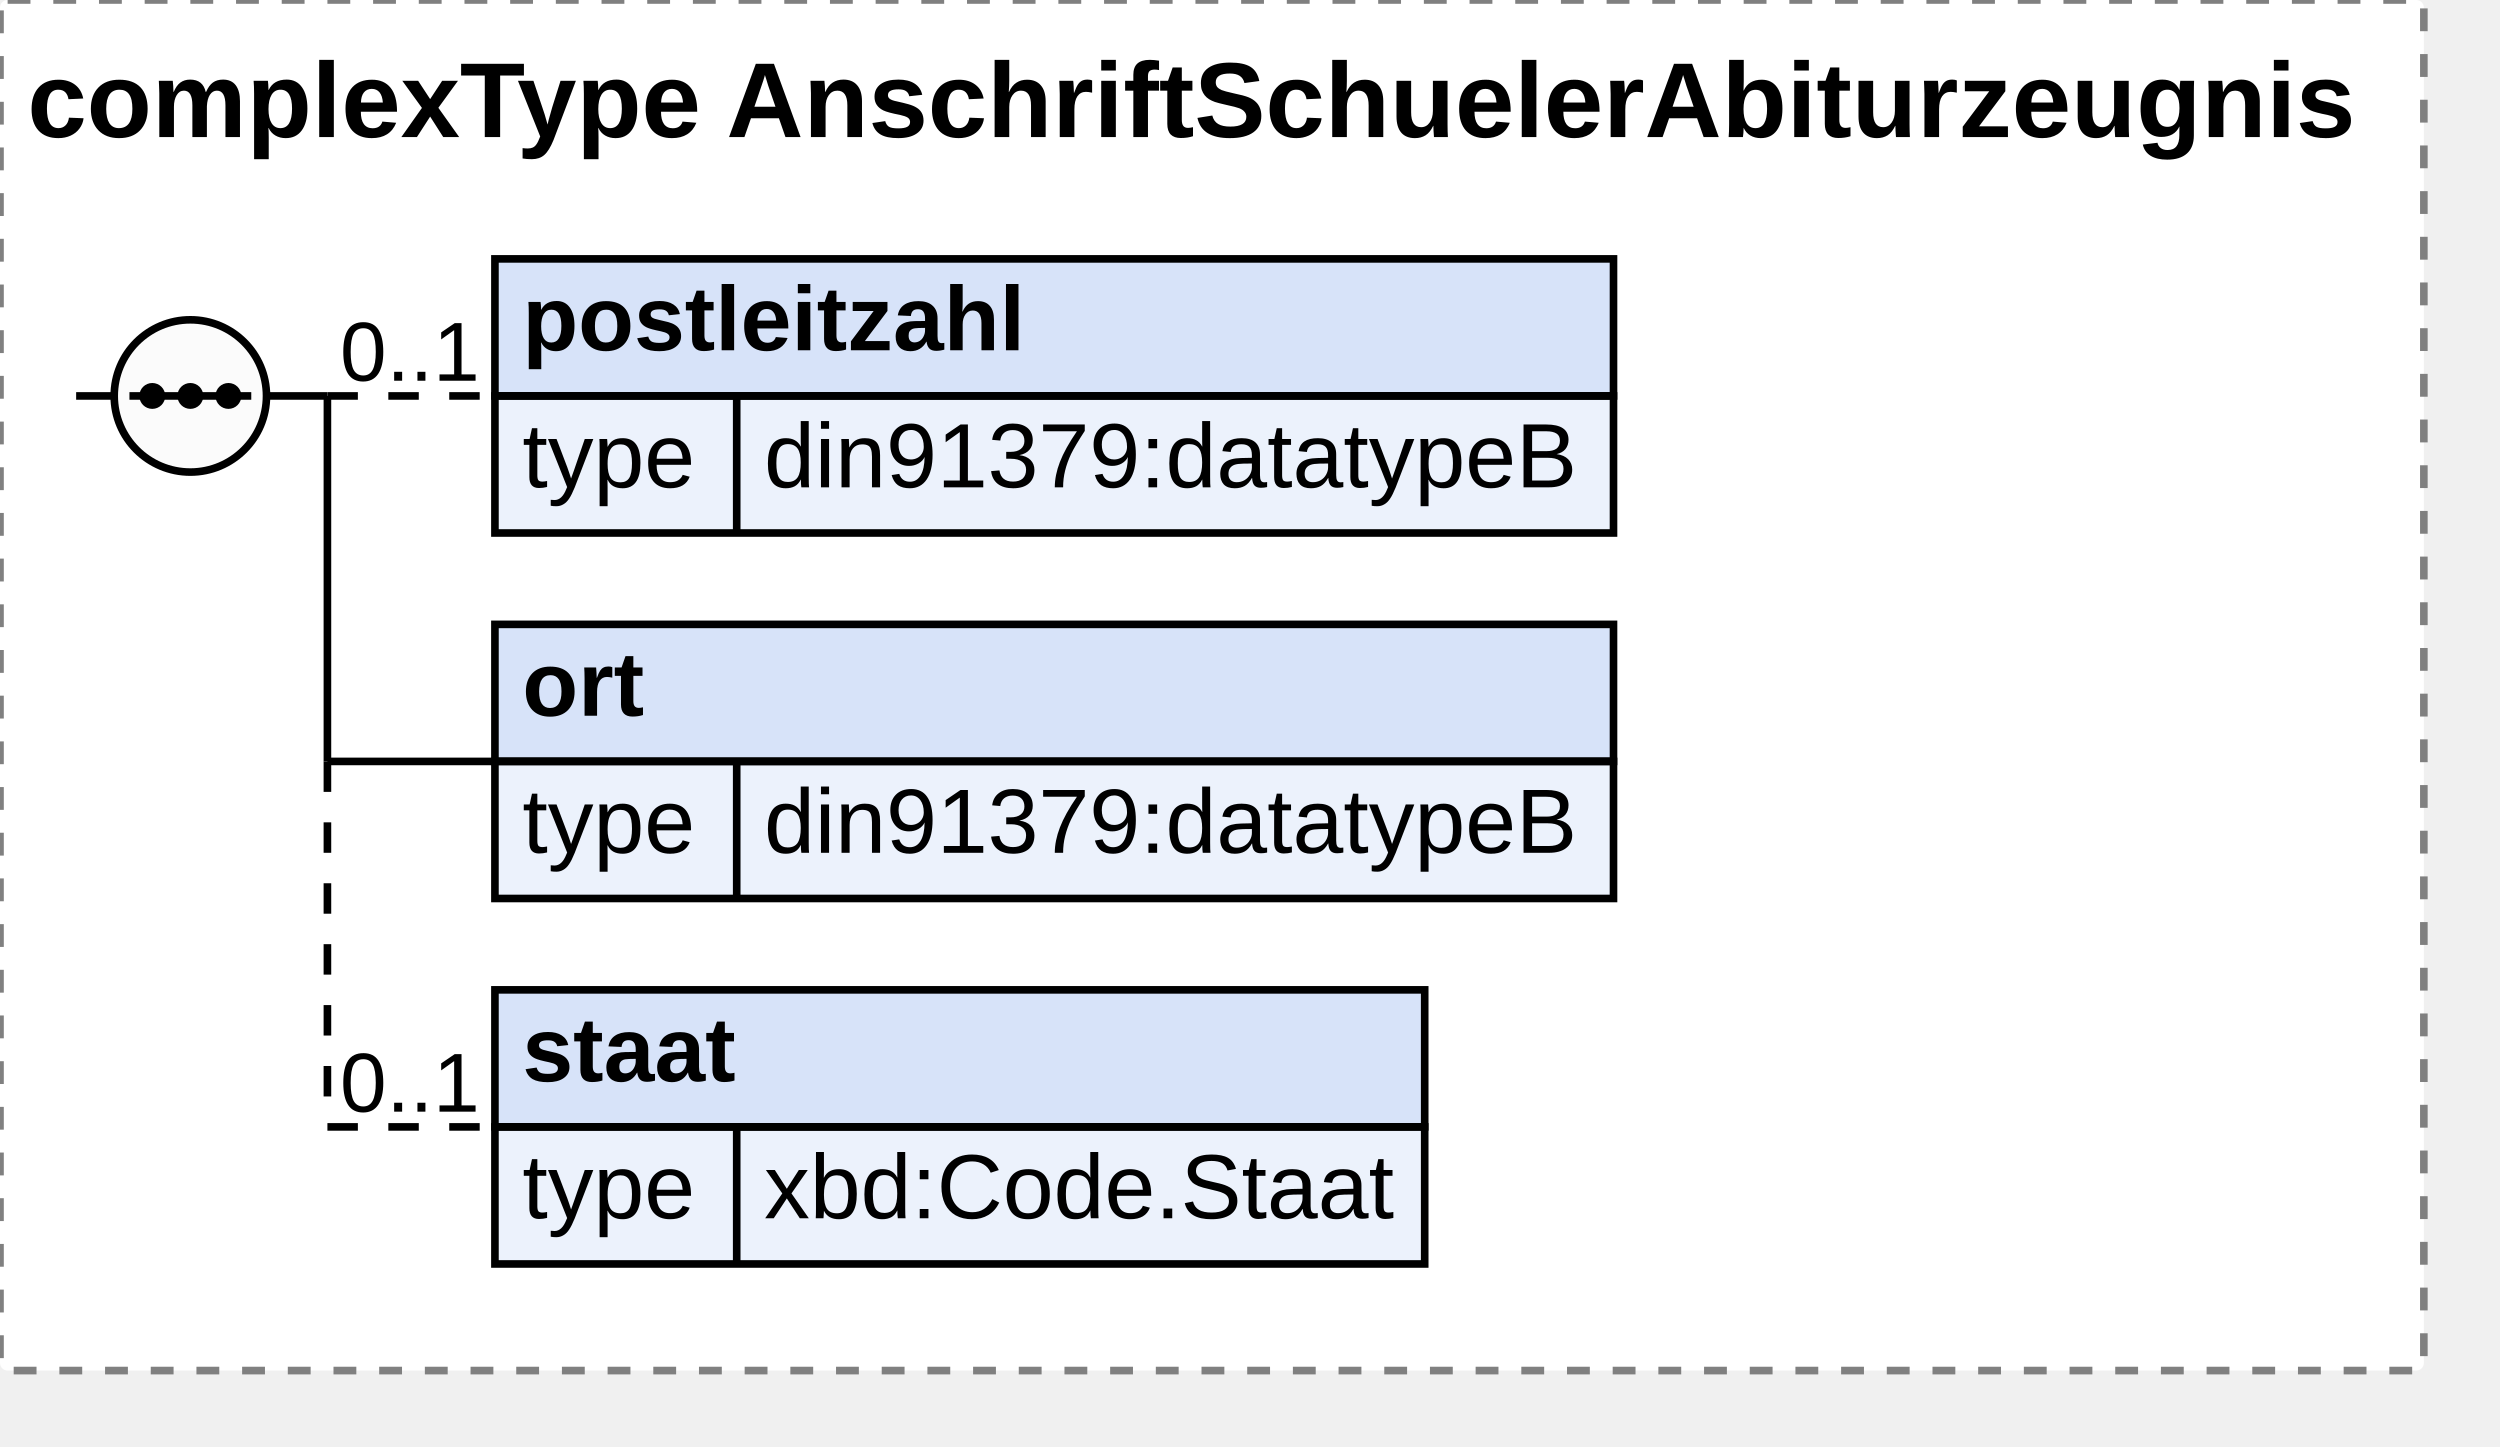
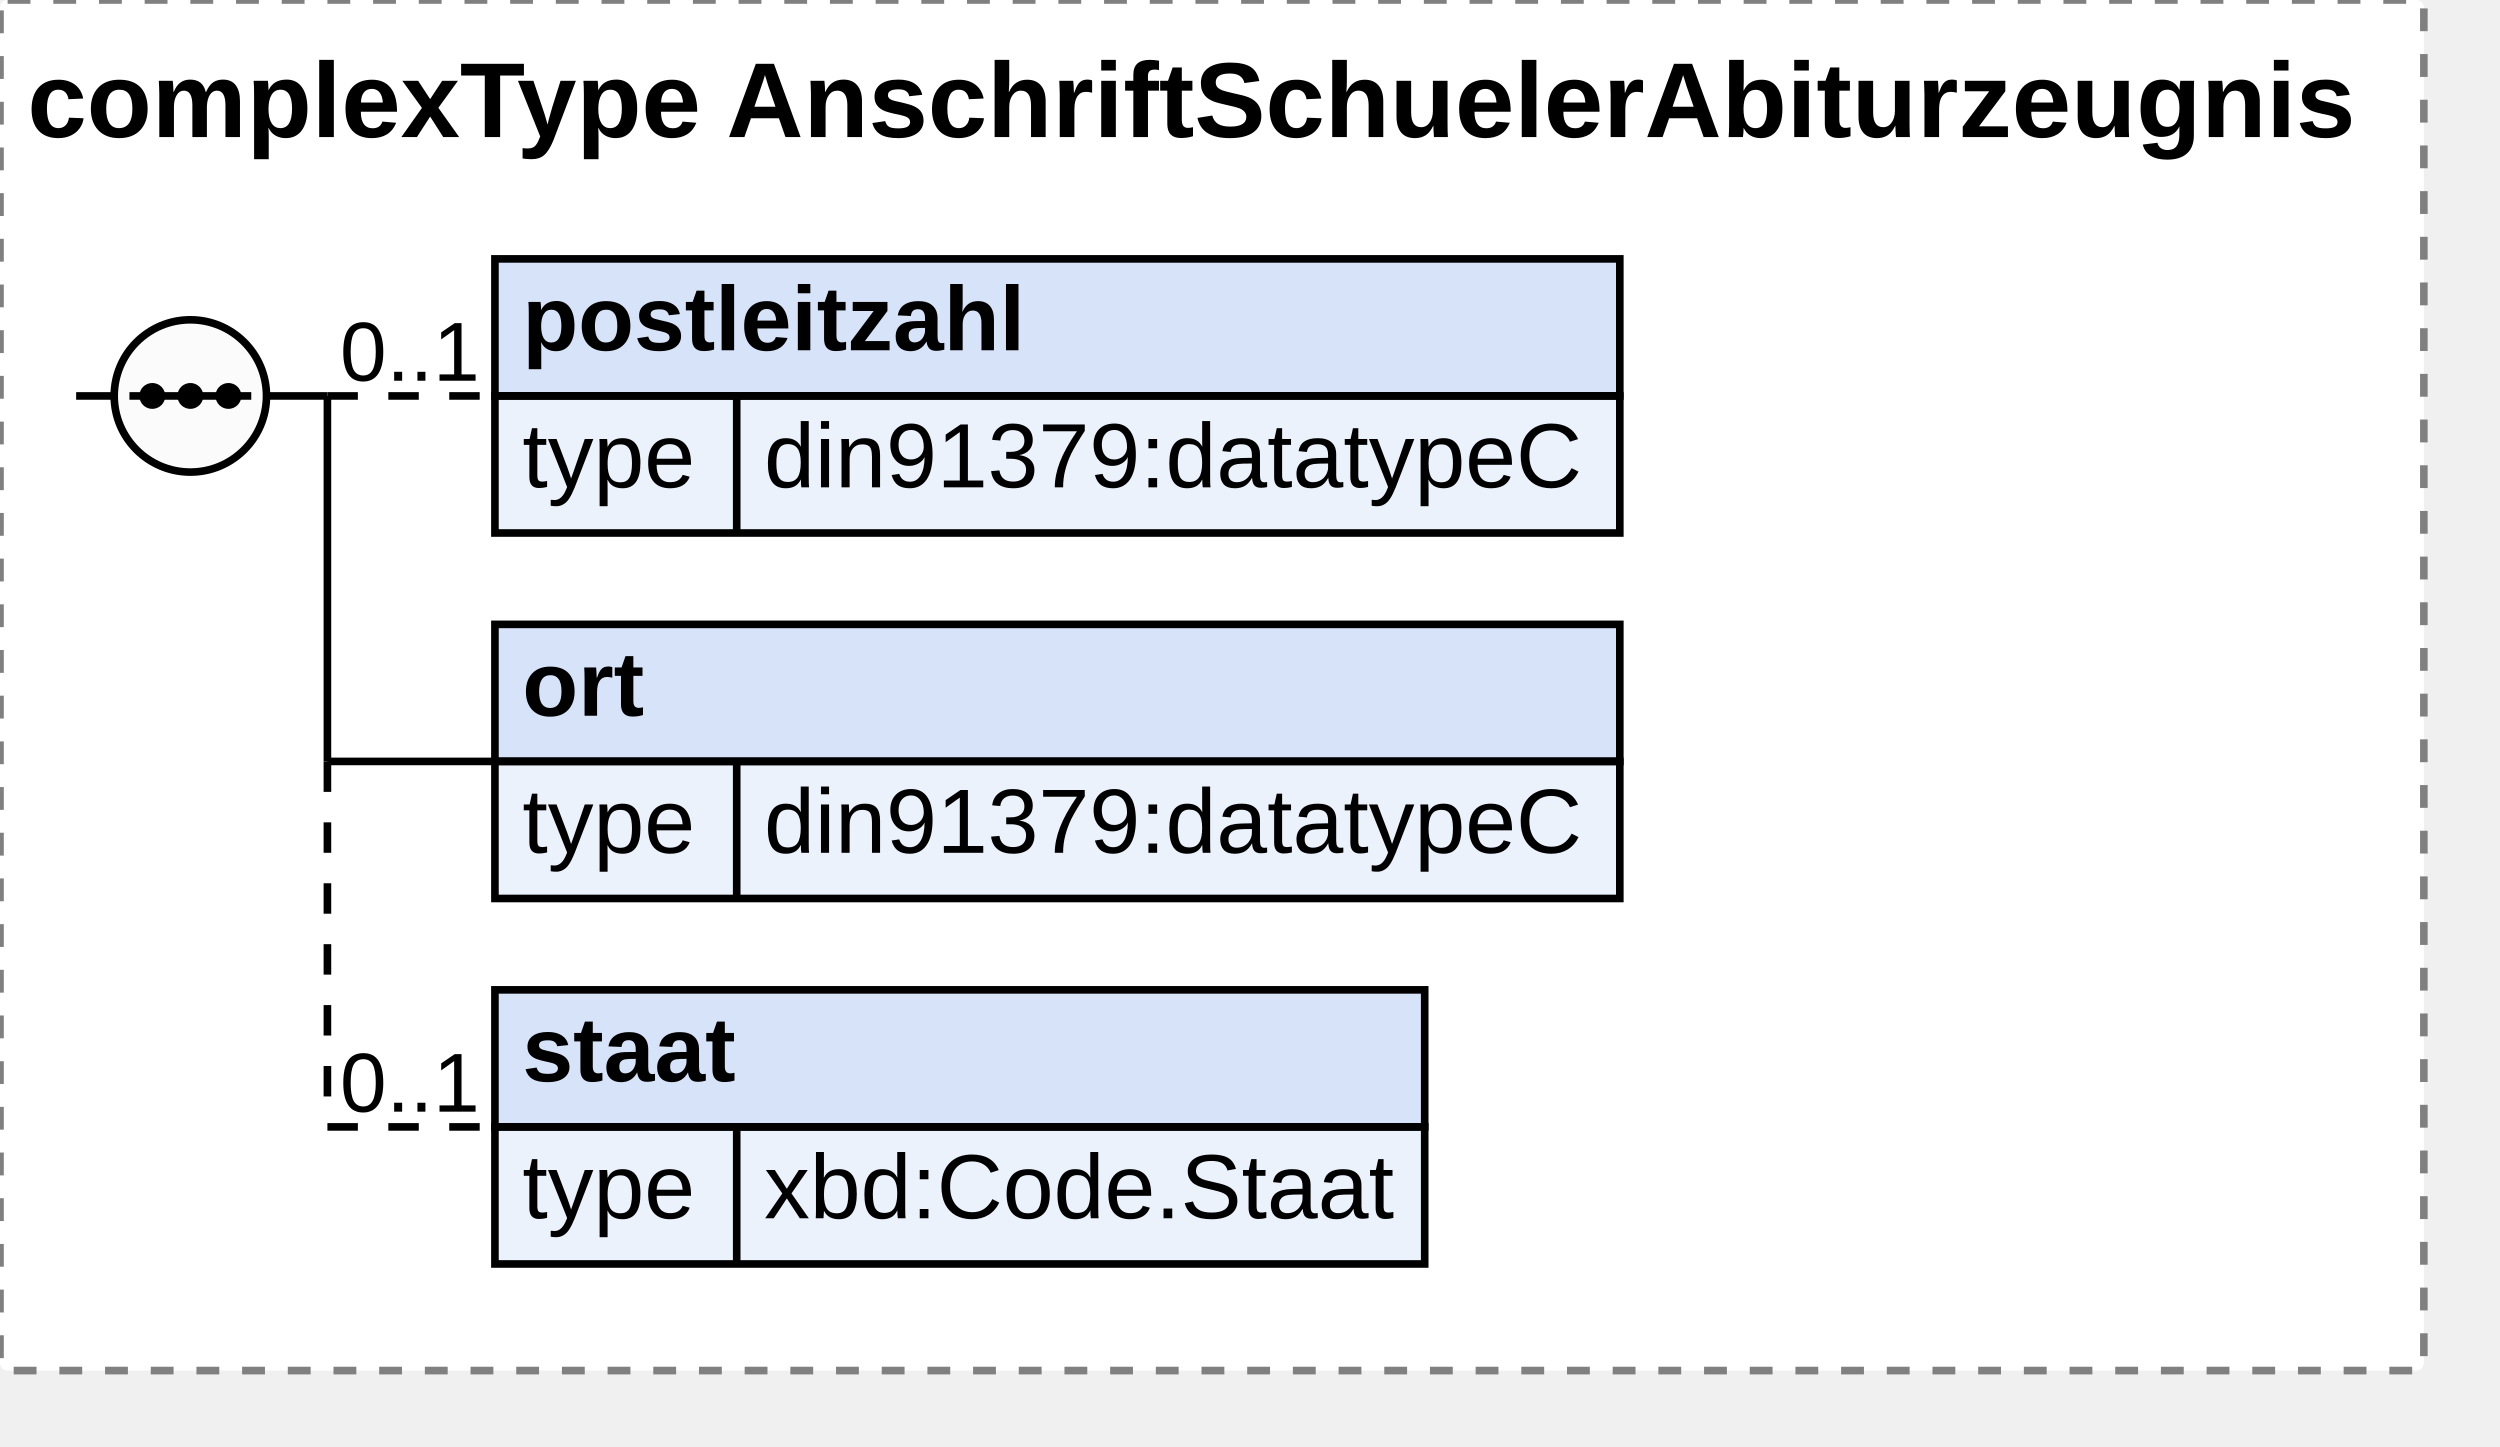
<svg xmlns="http://www.w3.org/2000/svg" width="328.331" height="190">
  <defs>
    <style type="text/css">
                        text {
                            font-family: 'Arial';
                            fill: black;
                        }
                        text.at {
                            font-family: 'Arial';
                            fill: rgb(242, 152, 0);
                        }
                        line {
                            stroke: black;
                        }
                        line.type-structure {
                            stroke: black;
                        }
                        line.type-structure-optional {
                            stroke: black;
                            stroke-dasharray: 4, 4;
                        }
                        rect.attribute-upper {
                            stroke: black;
                            fill: rgb(255, 239, 211);
                        }
                        rect.element-upper {
                            stroke: black;
                            fill: rgb(215, 227, 249);
                        }
                        rect.element-lower {
                            stroke: black;
                            fill: rgb(236, 242, 252);
                        }
                        a text {
                            fill: black;
                        } 
                    </style>
  </defs>
  <rect width="318.331" height="180" stroke-dasharray="3,3" rx="1" ry="1" style="stroke: grey;fill: white;" />
  <text font-size="14" x="3.6" y="18" font-weight="bold">complexType AnschriftSchuelerAbiturzeugnis</text>
  <g transform="translate(10,34)">
    <g transform="translate(55,0)">
-       <rect width="146.906" height="18" class="element-upper" />
-       <rect width="146.906" height="18" y="18" class="element-lower" />
+       <rect width="147.734" height="18" class="element-upper" />
+       <rect width="147.734" height="18" y="18" class="element-lower" />
      <text font-size="12" x="3.6" y="12" font-weight="bold">postleitzahl</text>
-       <line x1="0" y1="18" x2="146.906" y2="18" />
+       <line x1="0" y1="18" x2="147.734" y2="18" />
      <text font-size="12" fill="grey" x="3.6" y="30">type</text>
      <line x1="31.753" y1="18" x2="31.753" y2="36" />
-       <text font-size="12" x="35.353" y="30">din91379:datatypeB</text>
-       <g transform="translate(146.9062,0)" />
+       <text font-size="12" x="35.353" y="30">din91379:datatypeC</text>
+       <g transform="translate(147.7344,0)" />
    </g>
    <line x1="33" y1="18" x2="55" y2="18" class="type-structure-optional" />
    <text font-size="11" fill="black" x="53" y="16" text-anchor="end">0..1</text>
    <line x1="33" y1="18" x2="33" y2="18" class="type-structure-required" />
    <g transform="translate(55,48)">
-       <rect width="146.906" height="18" class="element-upper" />
-       <rect width="146.906" height="18" y="18" class="element-lower" />
+       <rect width="147.734" height="18" class="element-upper" />
+       <rect width="147.734" height="18" y="18" class="element-lower" />
      <text font-size="12" x="3.6" y="12" font-weight="bold">ort</text>
-       <line x1="0" y1="18" x2="146.906" y2="18" />
+       <line x1="0" y1="18" x2="147.734" y2="18" />
      <text font-size="12" fill="grey" x="3.6" y="30">type</text>
      <line x1="31.753" y1="18" x2="31.753" y2="36" />
-       <text font-size="12" x="35.353" y="30">din91379:datatypeB</text>
-       <g transform="translate(146.9062,0)" />
+       <text font-size="12" x="35.353" y="30">din91379:datatypeC</text>
+       <g transform="translate(147.7344,0)" />
    </g>
    <line x1="33" y1="66" x2="55" y2="66" class="type-structure-required" />
    <text font-size="11" fill="black" x="53" y="64" text-anchor="end" />
    <line x1="33" y1="18" x2="33" y2="66" class="type-structure-required" />
    <g transform="translate(55,96)">
      <rect width="122.109" height="18" class="element-upper" />
      <rect width="122.109" height="18" y="18" class="element-lower" />
      <text font-size="12" x="3.6" y="12" font-weight="bold">staat</text>
      <line x1="0" y1="18" x2="122.109" y2="18" />
      <text font-size="12" fill="grey" x="3.6" y="30">type</text>
      <line x1="31.753" y1="18" x2="31.753" y2="36" />
      <text font-size="12" x="35.353" y="30">xbd:Code.Staat</text>
      <g transform="translate(122.1094,0)" />
    </g>
    <line x1="33" y1="114" x2="55" y2="114" class="type-structure-optional" />
    <text font-size="11" fill="black" x="53" y="112" text-anchor="end">0..1</text>
    <line x1="33" y1="66" x2="33" y2="114" class="type-structure-optional" />
    <circle cx="15" cy="18" r="10" stroke="black" fill="rgb(251, 251, 251)" />
    <line x1="0" y1="18" x2="5" y2="18" class="type-structure-required" />
    <line x1="25" y1="18" x2="33" y2="18" class="type-structure-required" />
    <circle cx="10" cy="18" r="1.2" stroke="black" fill="black" />
    <circle cx="15" cy="18" r="1.2" stroke="black" fill="black" />
    <circle cx="20" cy="18" r="1.2" stroke="black" fill="black" />
    <line x1="7" y1="18" x2="23" y2="18" />
  </g>
</svg>
